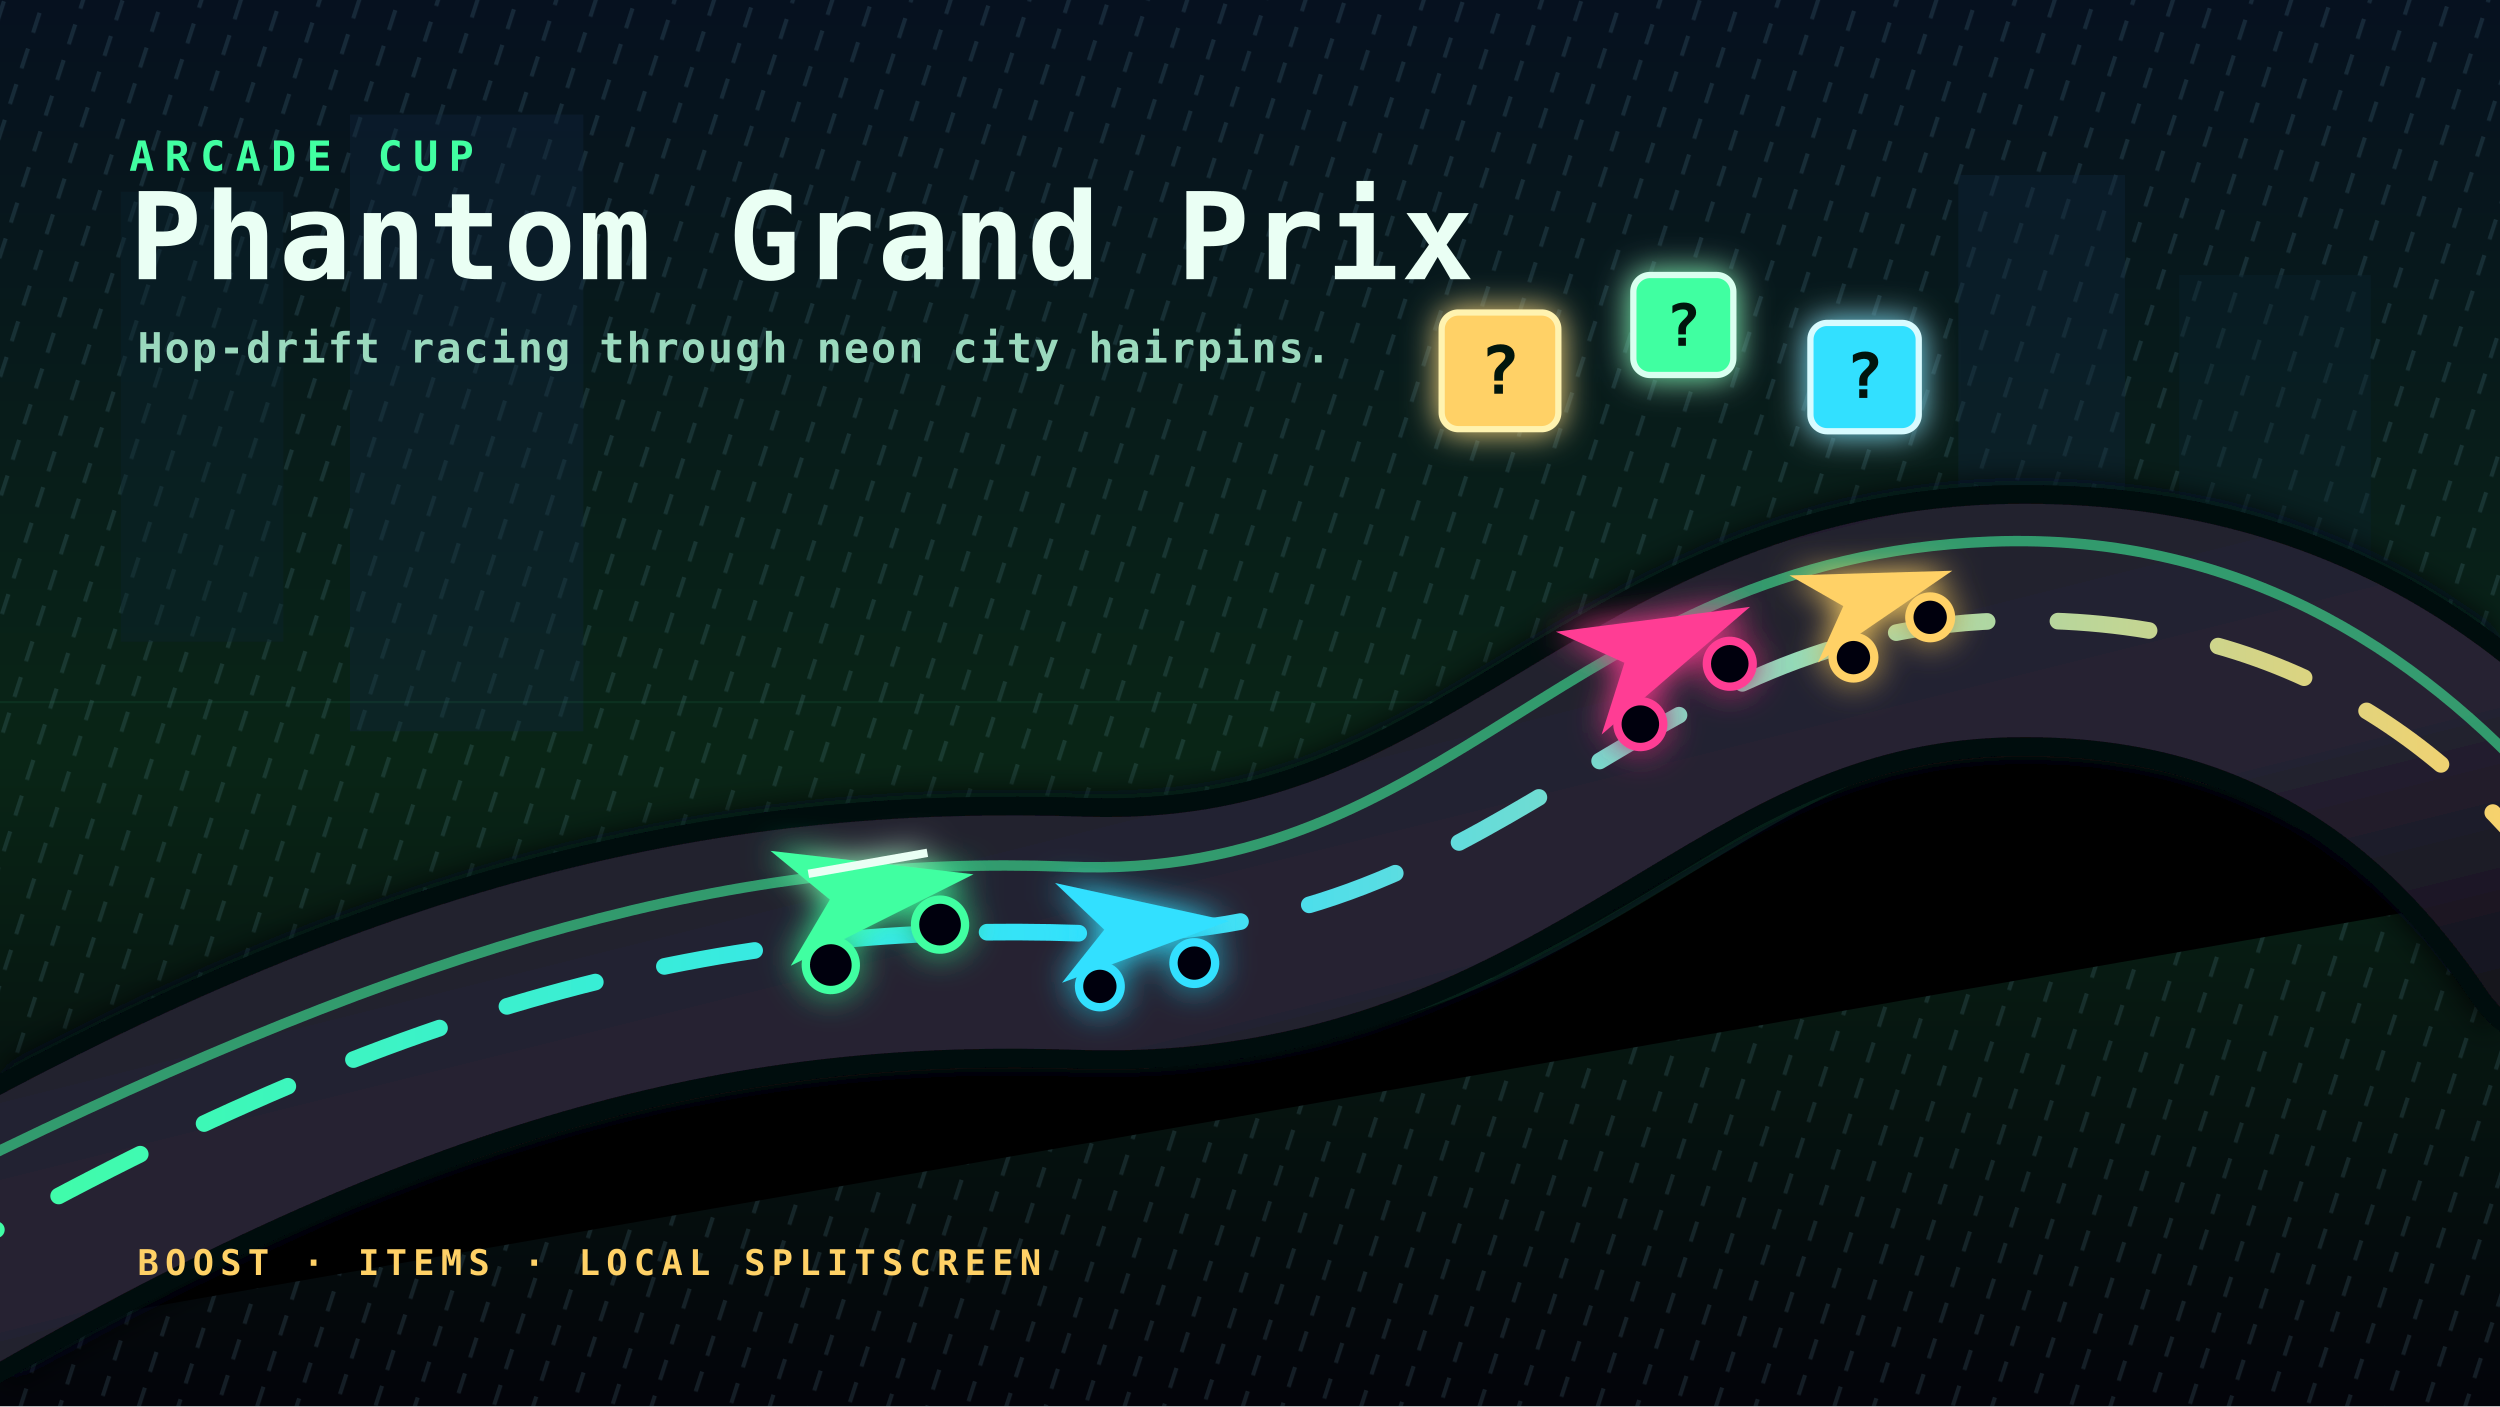
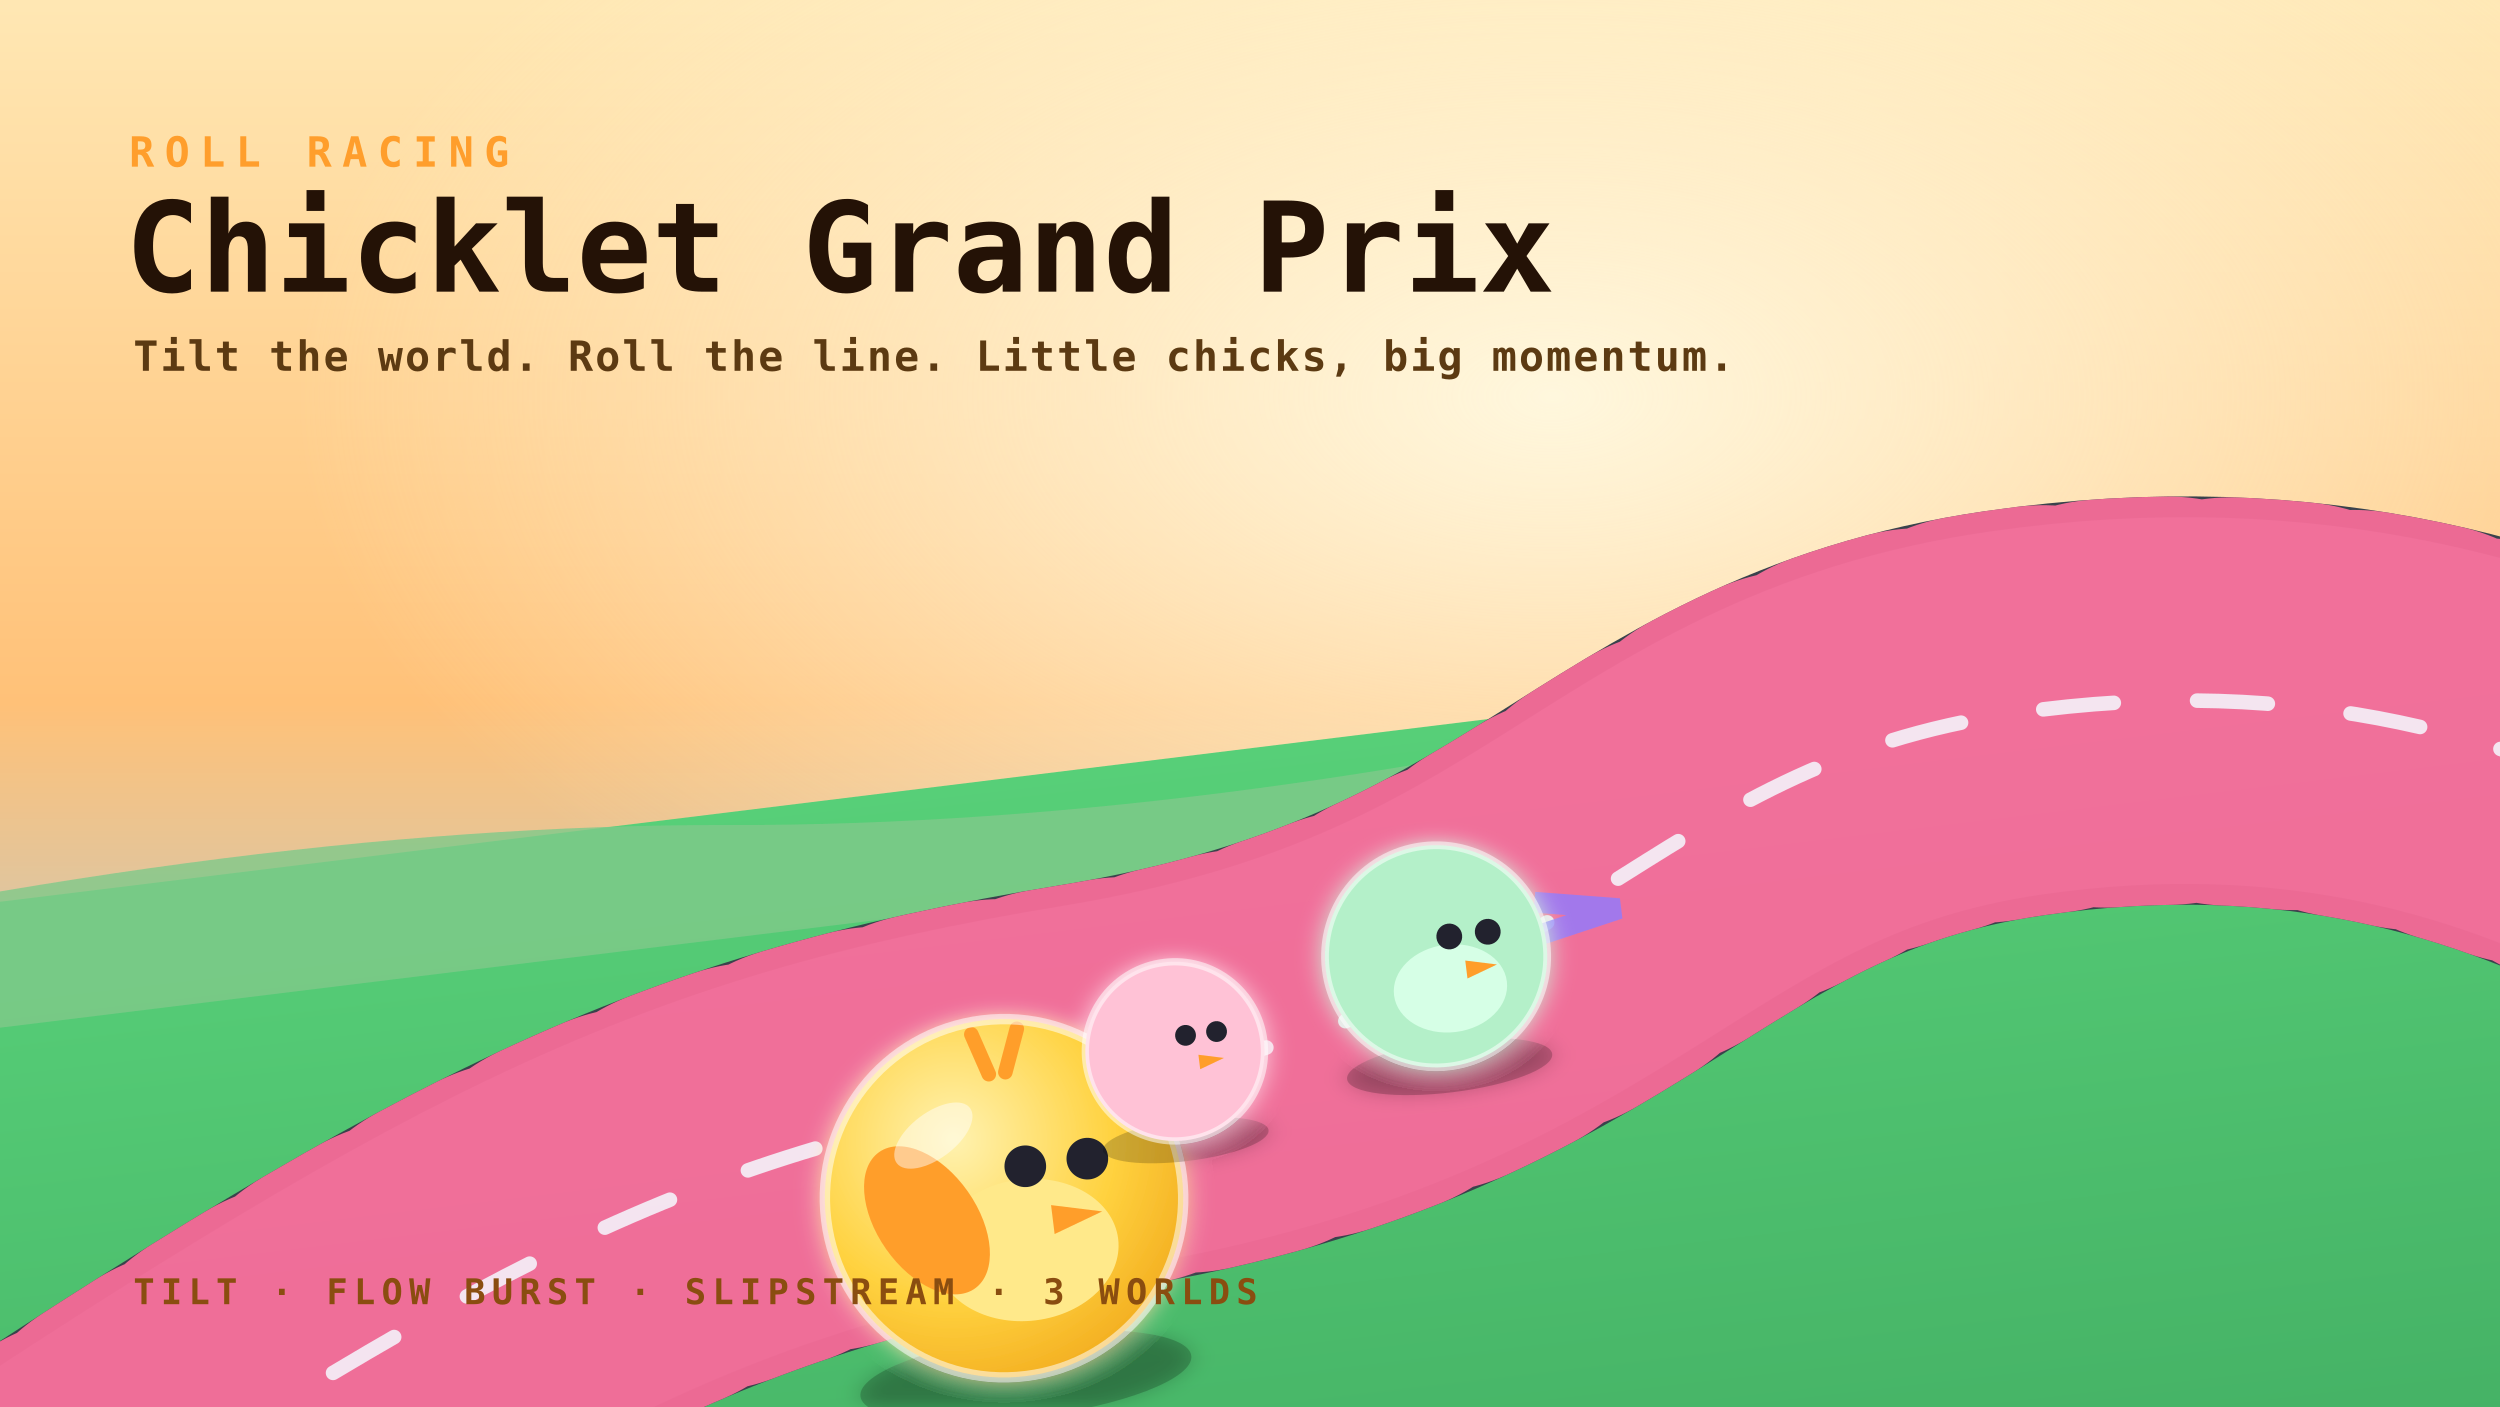
<svg xmlns="http://www.w3.org/2000/svg" width="1200" height="675" viewBox="0 0 1200 675" role="img" aria-labelledby="title desc">
  <defs>
    <linearGradient id="sky" x1="0" y1="0" x2="0" y2="1">
-       <stop offset="0" stop-color="#06111f" />
-       <stop offset=".54" stop-color="#092516" />
-       <stop offset="1" stop-color="#03040a" />
+       <stop offset="0" stop-color="#ffe7b3" />
+       <stop offset=".5" stop-color="#ffc178" />
+       <stop offset="1" stop-color="#8fd0ff" />
    </linearGradient>
-     <linearGradient id="track" x1="0" y1="0" x2="1" y2="1">
-       <stop offset="0" stop-color="#171b26" />
-       <stop offset=".52" stop-color="#272333" />
-       <stop offset="1" stop-color="#05060b" />
+     <radialGradient id="sun" cx=".62" cy=".28" r=".5">
+       <stop offset="0" stop-color="#fff7dd" />
+       <stop offset="1" stop-color="#fff7dd00" />
+     </radialGradient>
+     <linearGradient id="road" x1="0" y1="0" x2="0" y2="1">
+       <stop offset="0" stop-color="#6d7a86" />
+       <stop offset="1" stop-color="#525d67" />
    </linearGradient>
-     <linearGradient id="neon" x1="0" y1="0" x2="1" y2="0">
-       <stop offset="0" stop-color="#41ffa1" />
-       <stop offset=".45" stop-color="#33e0ff" />
-       <stop offset="1" stop-color="#ffd166" />
+     <linearGradient id="grass" x1="0" y1="0" x2="0" y2="1">
+       <stop offset="0" stop-color="#57cf78" />
+       <stop offset="1" stop-color="#3fa85f" />
    </linearGradient>
-     <filter id="glow" x="-50%" y="-50%" width="200%" height="200%">
-       <feGaussianBlur stdDeviation="8" result="blur" />
+     <radialGradient id="ball" cx=".38" cy=".32" r=".75">
+       <stop offset="0" stop-color="#fff2b0" />
+       <stop offset=".6" stop-color="#ffd23f" />
+       <stop offset="1" stop-color="#f2ab1e" />
+     </radialGradient>
+     <filter id="soft" x="-30%" y="-30%" width="160%" height="160%">
+       <feGaussianBlur stdDeviation="5" result="b" />
      <feMerge>
-         <feMergeNode in="blur" />
+         <feMergeNode in="b" />
        <feMergeNode in="SourceGraphic" />
      </feMerge>
    </filter>
-     <pattern id="rain" width="18" height="18" patternUnits="userSpaceOnUse" patternTransform="rotate(18)">
-       <path d="M2 0V10" stroke="#9be7ff" stroke-opacity=".11" stroke-width="2" />
-     </pattern>
  </defs>
  <rect width="1200" height="675" fill="url(#sky)" />
-   <rect width="1200" height="675" fill="url(#rain)" />
-   <g opacity=".38">
-     <rect x="58" y="92" width="78" height="216" fill="#0b2130" />
-     <rect x="168" y="55" width="112" height="296" fill="#10263c" />
-     <rect x="940" y="84" width="80" height="252" fill="#10263c" />
-     <rect x="1046" y="132" width="92" height="198" fill="#0b2130" />
-     <path d="M0 337 H1200" stroke="#41ffa1" stroke-opacity=".16" />
-   </g>
-   <g stroke="#41ffa1" stroke-opacity=".16" stroke-width="3">
-     <path d="M0 590 C210 500 340 455 510 454 C720 453 784 300 970 298 C1085 297 1164 344 1200 388" />
-     <path d="M0 640 C228 532 354 505 536 506 C770 508 827 354 998 349 C1095 346 1162 389 1200 430" />
-   </g>
-   <g filter="url(#glow)">
-     <path d="M-40 612 C190 478 350 442 520 448 C720 454 780 304 960 298 C1096 294 1182 358 1240 444" fill="none" stroke="#05070c" stroke-width="130" stroke-linecap="round" />
-     <path d="M-40 612 C190 478 350 442 520 448 C720 454 780 304 960 298 C1096 294 1182 358 1240 444" fill="none" stroke="url(#track)" stroke-width="112" stroke-linecap="round" />
-     <path d="M-40 612 C190 478 350 442 520 448 C720 454 780 304 960 298 C1096 294 1182 358 1240 444" fill="none" stroke="url(#neon)" stroke-width="8" stroke-dasharray="44 34" stroke-linecap="round" />
-     <path d="M-20 562 C205 451 355 410 512 416 C696 424 752 268 955 260 C1080 255 1168 318 1230 390" fill="none" stroke="#41ffa1" stroke-opacity=".55" stroke-width="5" stroke-linecap="round" />
-   </g>
-   <g filter="url(#glow)">
-     <g transform="translate(420 428) rotate(-10)">
-       <path d="M48 0 L-46 -28 L-22 0 L-46 28 Z" fill="#41ffa1" />
-       <circle cx="-27" cy="31" r="12" fill="#03040a" stroke="#41ffa1" stroke-width="4" />
-       <circle cx="28" cy="21" r="12" fill="#03040a" stroke="#41ffa1" stroke-width="4" />
-       <path d="M-30 -14 H28" stroke="#eafff4" stroke-width="4" />
-     </g>
-     <g transform="translate(548 445) rotate(-4)">
-       <path d="M42 0 L-40 -24 L-18 0 L-40 24 Z" fill="#33e0ff" />
-       <circle cx="-22" cy="27" r="10" fill="#03040a" stroke="#33e0ff" stroke-width="4" />
-       <circle cx="24" cy="19" r="10" fill="#03040a" stroke="#33e0ff" stroke-width="4" />
-     </g>
-     <g transform="translate(798 310) rotate(-24)">
-       <path d="M46 0 L-44 -27 L-20 0 L-44 27 Z" fill="#ff3d94" />
-       <circle cx="-25" cy="30" r="11" fill="#03040a" stroke="#ff3d94" stroke-width="4" />
-       <circle cx="26" cy="21" r="11" fill="#03040a" stroke="#ff3d94" stroke-width="4" />
-     </g>
-     <g transform="translate(900 286) rotate(-18)">
-       <path d="M39 0 L-36 -22 L-16 0 L-36 22 Z" fill="#ffd166" />
-       <circle cx="-19" cy="25" r="10" fill="#03040a" stroke="#ffd166" stroke-width="4" />
-       <circle cx="22" cy="18" r="10" fill="#03040a" stroke="#ffd166" stroke-width="4" />
-     </g>
-   </g>
-   <g filter="url(#glow)" font-family="ui-monospace,Menlo,Consolas,monospace" font-weight="900" text-anchor="middle">
-     <g transform="translate(720 178)">
-       <rect x="-28" y="-28" width="56" height="56" rx="8" fill="#ffd166" stroke="#fff3b0" stroke-width="3" />
-       <text y="11" font-size="32" fill="#06120b">?</text>
-     </g>
-     <g transform="translate(808 156)">
-       <rect x="-24" y="-24" width="48" height="48" rx="8" fill="#41ffa1" stroke="#d9ffef" stroke-width="3" />
-       <text y="10" font-size="28" fill="#06120b">?</text>
-     </g>
-     <g transform="translate(895 181)">
-       <rect x="-26" y="-26" width="52" height="52" rx="8" fill="#33e0ff" stroke="#d8fbff" stroke-width="3" />
-       <text y="10" font-size="30" fill="#06120b">?</text>
+   <rect width="1200" height="675" fill="url(#sun)" />
+   <g transform="rotate(-7 600 470)">
+     <rect x="-200" y="360" width="1600" height="520" fill="url(#grass)" />
+     <path d="M-200 372 Q120 336 360 366 T900 360 T1400 372 V420 H-200 Z" fill="#7fc98a" opacity=".8" />
+     <path d="M-60 700 C220 560 320 520 520 512 C760 502 800 392 980 388 C1120 385 1220 430 1300 486" fill="none" stroke="#3a424c" stroke-width="196" stroke-linecap="round" />
+     <path d="M-60 700 C220 560 320 520 520 512 C760 502 800 392 980 388 C1120 385 1220 430 1300 486" fill="none" stroke="url(#road)" stroke-width="176" stroke-linecap="round" />
+     <path d="M-60 700 C220 560 320 520 520 512 C760 502 800 392 980 388 C1120 385 1220 430 1300 486" fill="none" stroke="#ff6f9c" stroke-width="196" stroke-linecap="round" stroke-dasharray="30 30" opacity=".9" />
+     <path d="M-60 700 C220 560 320 520 520 512 C760 502 800 392 980 388 C1120 385 1220 430 1300 486" fill="none" stroke="#f4f9ff" stroke-width="7" stroke-dasharray="34 40" stroke-linecap="round" opacity=".85" />
+     <path d="M700 470 l40 -8 l-40 -8 M740 466 l40 -8 l-40 -8" fill="none" stroke="#8f7bff" stroke-width="10" opacity=".8" />
+     <g filter="url(#soft)">
+       <g transform="translate(470 560)">
+         <ellipse cx="0" cy="86" rx="80" ry="20" fill="#0003" />
+         <circle r="86" fill="url(#ball)" />
+         <ellipse cx="8" cy="26" rx="44" ry="34" fill="#ffe98a" />
+         <ellipse cx="-38" cy="6" rx="24" ry="40" fill="#ff9e2c" transform="rotate(-28 -38 6)" />
+         <circle cx="12" cy="-14" r="10" fill="#20242e" />
+         <circle cx="42" cy="-14" r="10" fill="#20242e" />
+         <path d="M22 6 L46 12 L22 20 Z" fill="#ff9e2c" />
+         <path d="M0 -60 l-6 -20 M8 -60 l8 -20" stroke="#ff9e2c" stroke-width="7" stroke-linecap="round" />
+         <circle r="86" fill="none" stroke="#ffffff88" stroke-width="5" />
+         <ellipse cx="-30" cy="-34" rx="22" ry="11" fill="#ffffff77" transform="rotate(-30 -30 -34)" />
+       </g>
+       <g transform="translate(690 470) scale(.62)">
+         <ellipse cx="0" cy="86" rx="80" ry="20" fill="#0003" />
+         <circle r="86" fill="#b4f0c9" />
+         <ellipse cx="8" cy="26" rx="44" ry="34" fill="#d6ffe6" />
+         <circle cx="12" cy="-14" r="10" fill="#20242e" />
+         <circle cx="42" cy="-14" r="10" fill="#20242e" />
+         <path d="M22 6 L46 12 L22 20 Z" fill="#ff9e2c" />
+         <circle r="86" fill="none" stroke="#ffffff88" stroke-width="6" />
+       </g>
+       <g transform="translate(560 500) scale(.5)">
+         <ellipse cx="0" cy="86" rx="80" ry="20" fill="#0003" />
+         <circle r="86" fill="#ffc2d6" />
+         <circle cx="12" cy="-14" r="10" fill="#20242e" />
+         <circle cx="42" cy="-14" r="10" fill="#20242e" />
+         <path d="M22 6 L46 12 L22 20 Z" fill="#ff9e2c" />
+         <circle r="86" fill="none" stroke="#ffffff88" stroke-width="7" />
+       </g>
    </g>
  </g>
  <g font-family="ui-monospace,Menlo,Consolas,monospace">
-     <text x="62" y="82" fill="#41ffa1" font-size="20" font-weight="900" letter-spacing="5">ARCADE CUP</text>
-     <text x="62" y="134" fill="#eafff4" font-size="58" font-weight="900" letter-spacing="1">Phantom Grand Prix</text>
-     <text x="66" y="174" fill="#9ad9bd" font-size="20" font-weight="700" letter-spacing="1">Hop-drift racing through neon city hairpins.</text>
-     <text x="66" y="612" fill="#ffd166" font-size="17" font-weight="900" letter-spacing="3">BOOST · ITEMS · LOCAL SPLITSCREEN</text>
+     <text x="62" y="80" fill="#ff9e2c" font-size="20" font-weight="900" letter-spacing="5">ROLL RACING</text>
+     <text x="60" y="140" fill="#241206" font-size="60" font-weight="900" letter-spacing="0">Chicklet Grand Prix</text>
+     <text x="64" y="178" fill="#5c3a12" font-size="20" font-weight="700" letter-spacing="1">Tilt the world. Roll the line. Little chicks, big momentum.</text>
+     <text x="64" y="626" fill="#8a4d10" font-size="17" font-weight="900" letter-spacing="3">TILT · FLOW BURST · SLIPSTREAM · 3 WORLDS</text>
  </g>
</svg>
